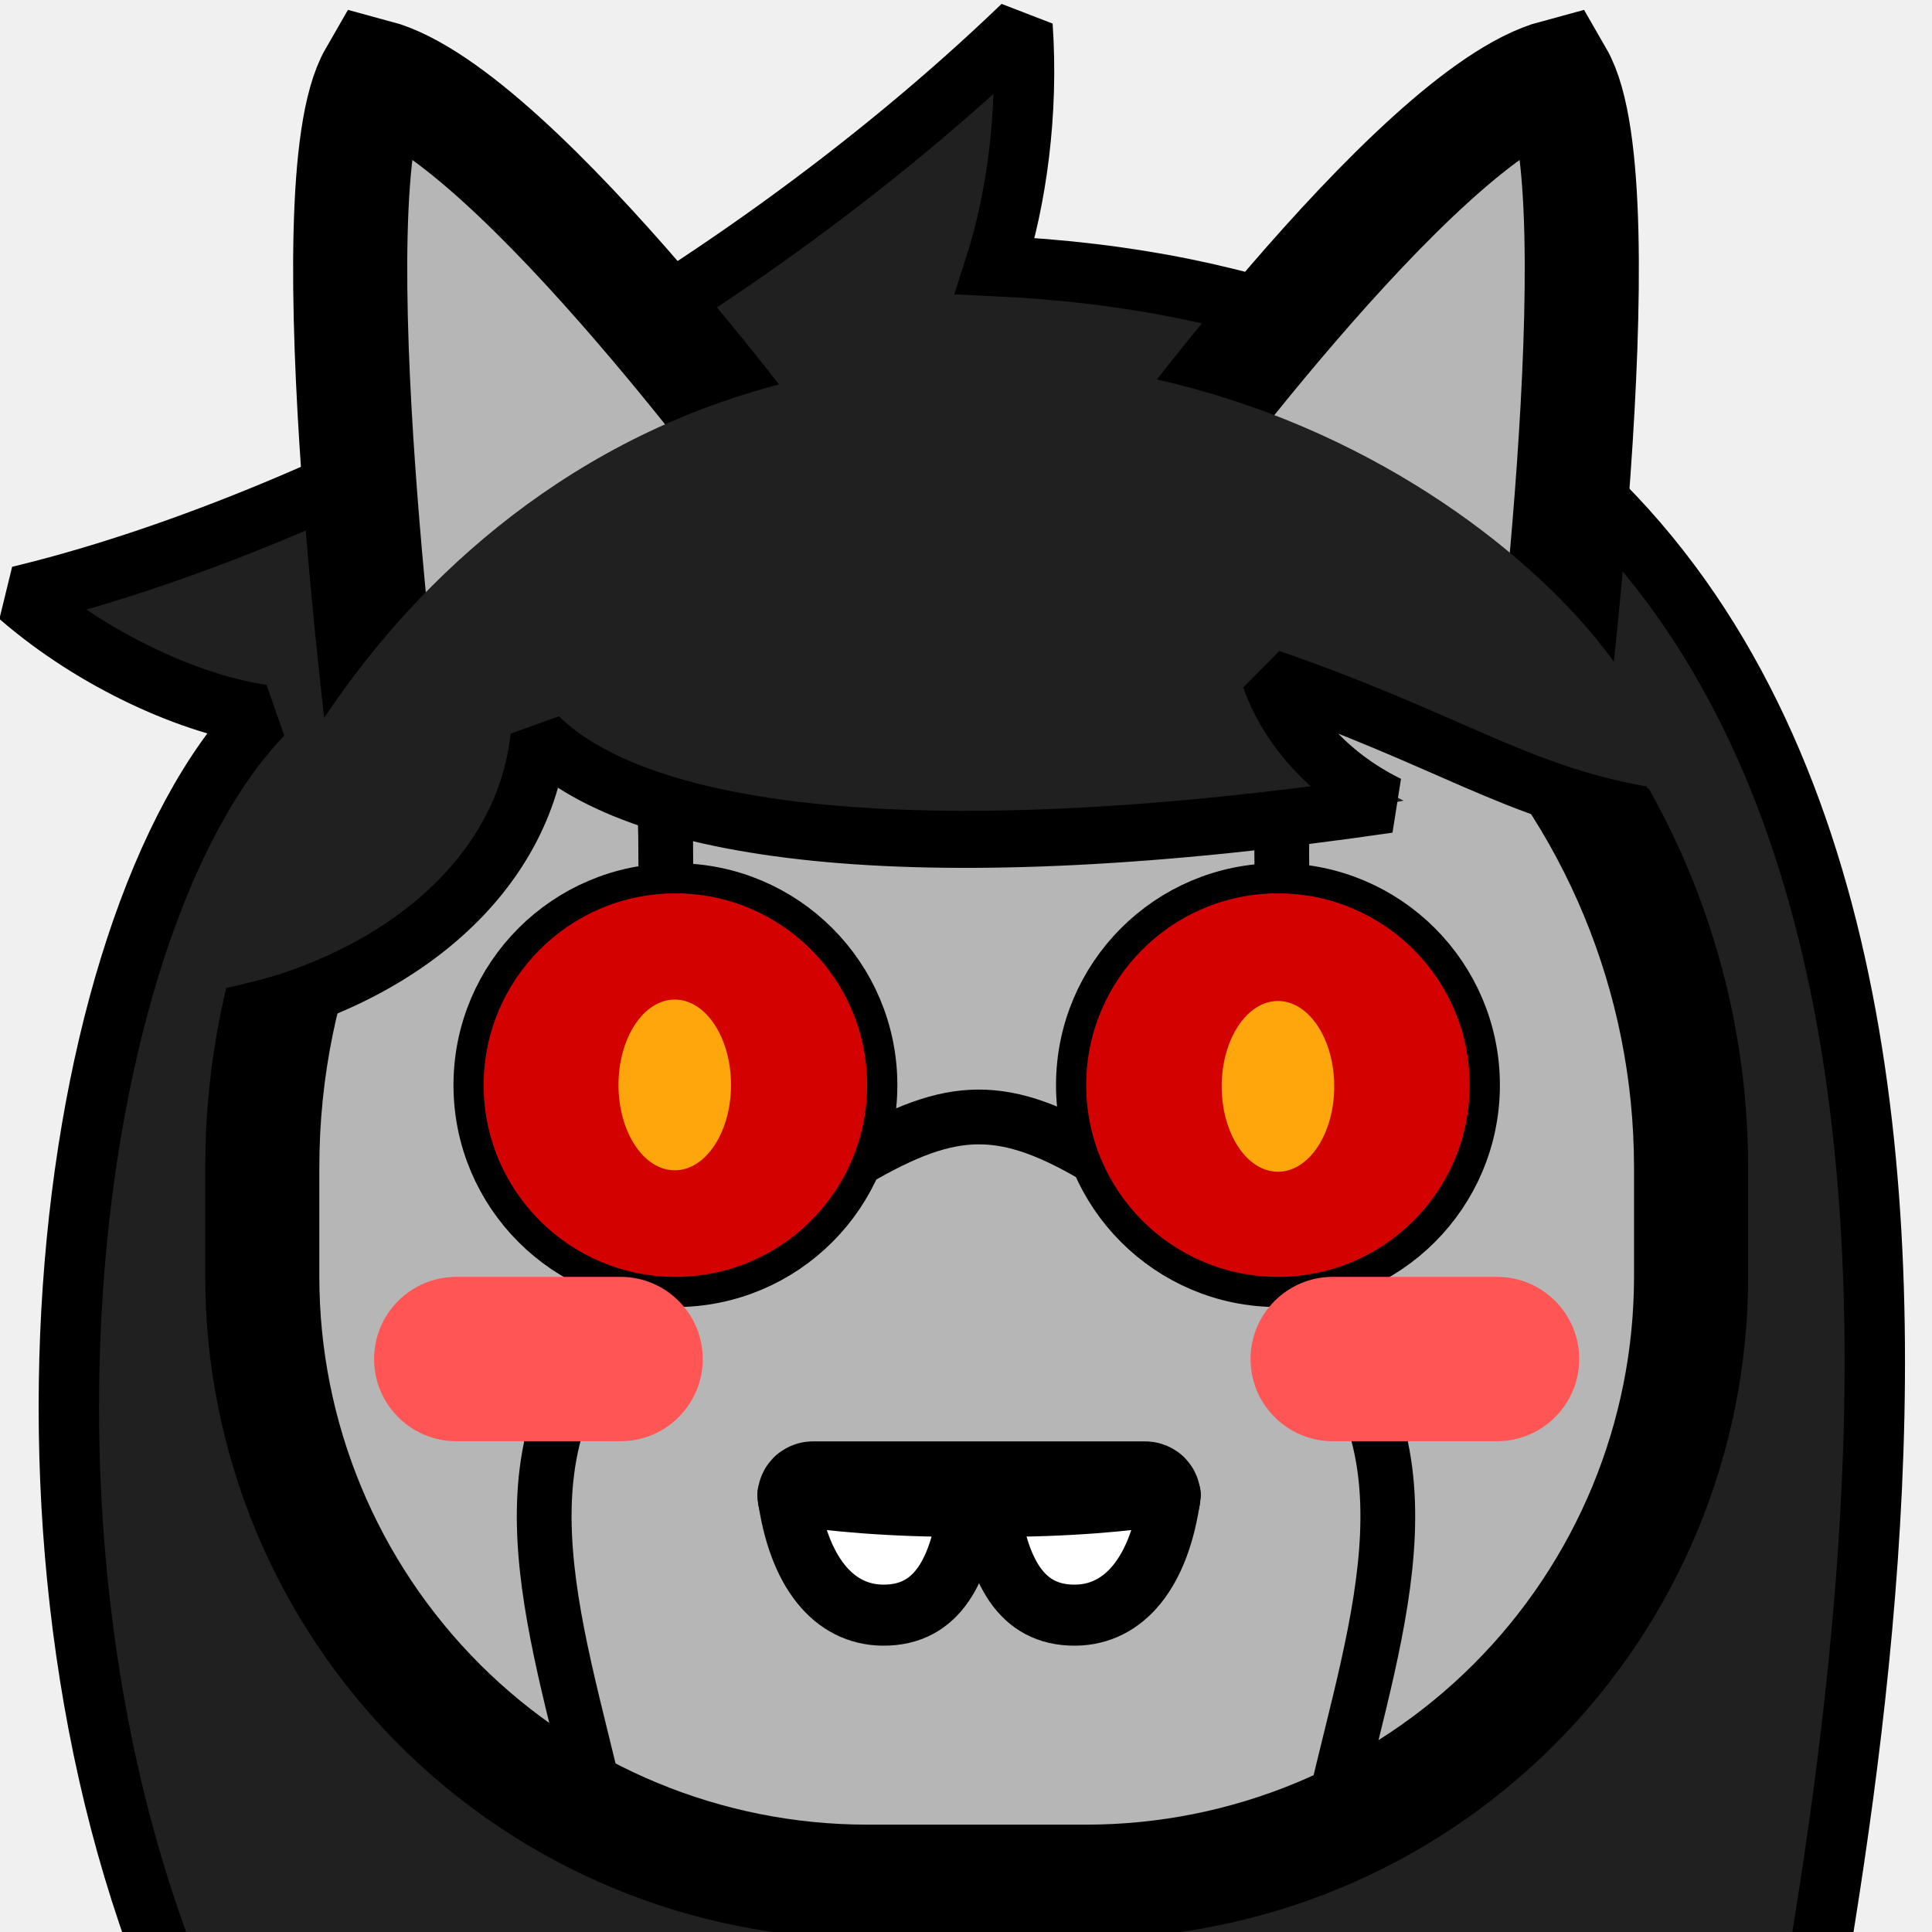
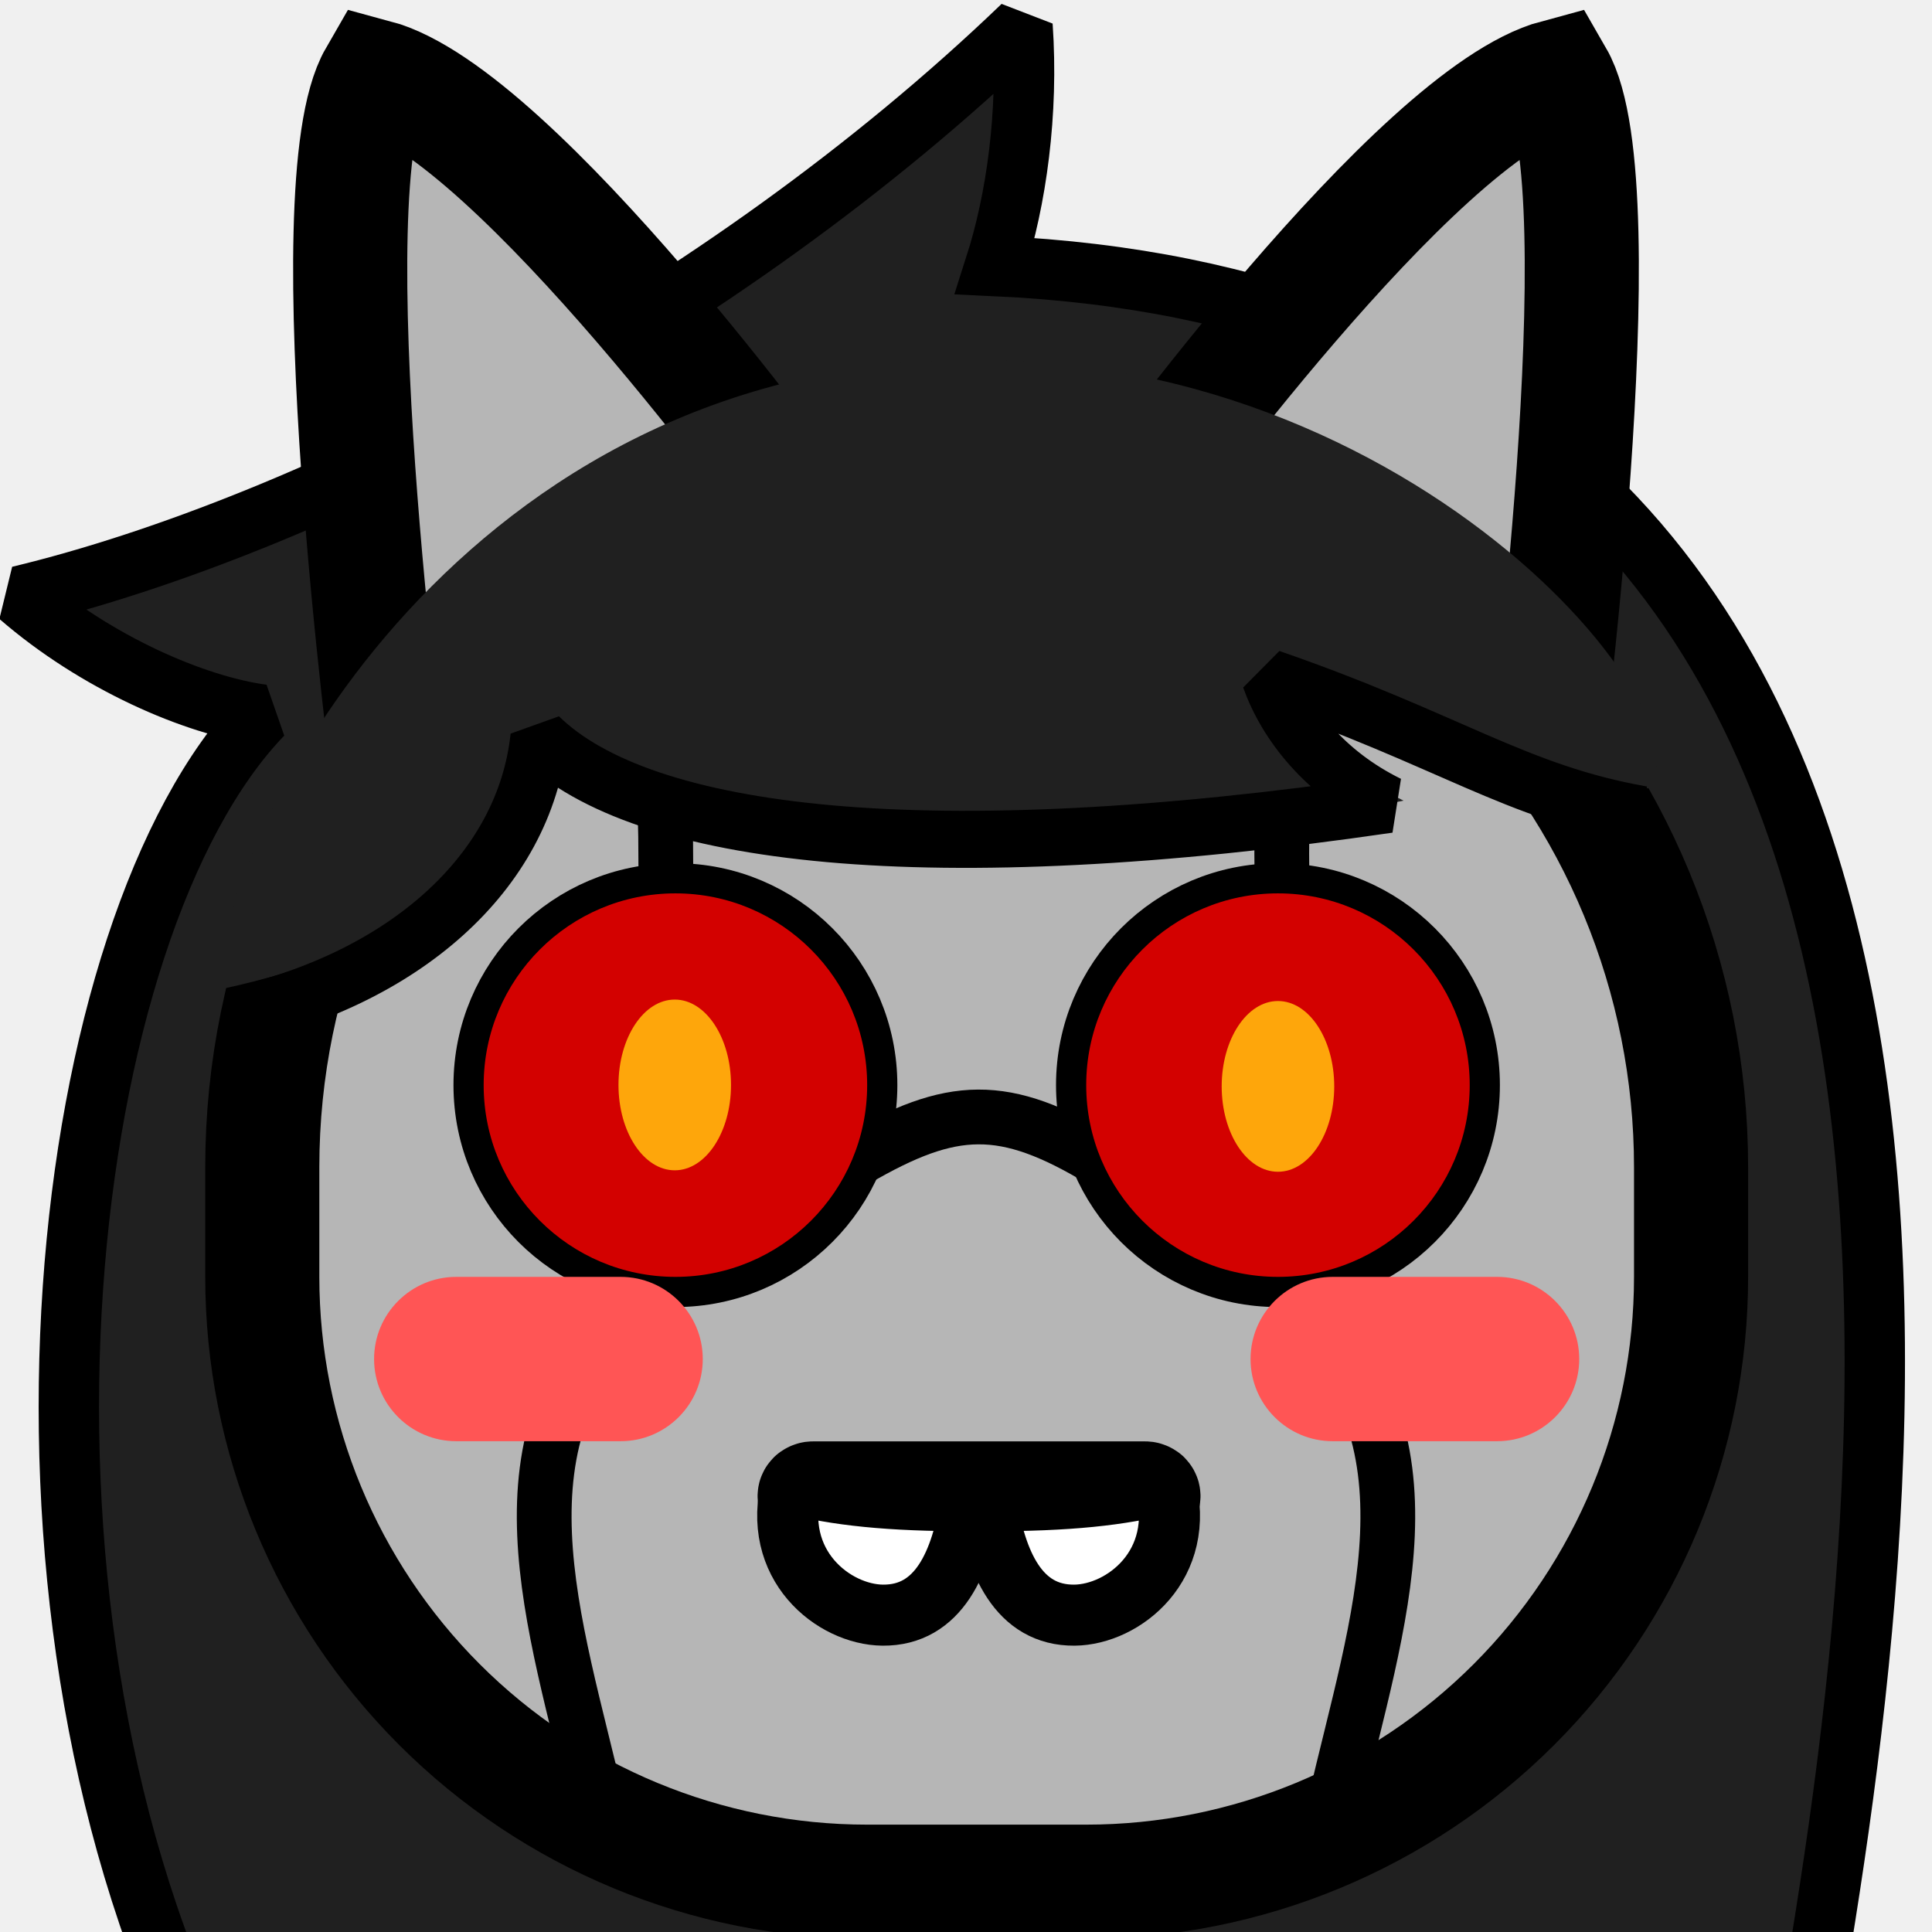
<svg xmlns="http://www.w3.org/2000/svg" width="100%" height="100%" viewBox="0 0 32 32" version="1.1" xml:space="preserve" style="fill-rule:evenodd;clip-rule:evenodd;stroke-linejoin:round;stroke-miterlimit:1.414;" id="svg179">
  <defs id="defs183" />
  <g id="layer5">
    <path style="fill:#202020;fill-opacity:1;stroke:#000000;stroke-width:1;stroke-linecap:butt;stroke-linejoin:miter;stroke-miterlimit:2;stroke-dasharray:none;stroke-opacity:1" d="M 3.359,33.945 C -0.314,26.302 0.964,15.346 4.348,11.837 3.224,11.685 1.588,10.977 0.318,9.874 5.16,8.71 11.932,5.235 16.936,0.425 17.036,1.874 16.835,3.304 16.482,4.406 34.393,5.235 31.395,25.302 29.855,33.991" id="path881" />
    <path style="clip-rule:evenodd;fill:#b6b6b6;fill-opacity:1;fill-rule:evenodd;stroke:#000000;stroke-width:1.89;stroke-linecap:butt;stroke-linejoin:miter;stroke-miterlimit:1.414;stroke-dasharray:none;stroke-opacity:1" d="m 13.222,8.352 c 0,0 -4.667,-6.462 -7.003,-7.088 C 5.159,3.1 6.445,12.917 6.445,12.917 Z" id="path638" />
    <path id="path895" d="m 18.778,8.352 c 0,0 4.667,-6.462 7.003,-7.088 1.06,1.836 -0.227,11.653 -0.227,11.653 z" style="clip-rule:evenodd;fill:#b6b6b6;fill-opacity:1;fill-rule:evenodd;stroke:#000000;stroke-width:1.89;stroke-linecap:butt;stroke-linejoin:miter;stroke-miterlimit:1.414;stroke-dasharray:none;stroke-opacity:1" />
  </g>
  <path style="fill:none;stroke-width:0.907" d="M 1.66,4.817 H 30.694 V 33.851 H 1.66 Z" id="embarrassed" />
  <g id="layer1">
    <g style="clip-rule:evenodd;fill-rule:evenodd;stroke-linejoin:round;stroke-miterlimit:1.414;stroke:#000000;stroke-opacity:1;stroke-width:4.166;stroke-dasharray:none;paint-order:stroke fill markers" id="emoji" transform="matrix(0.9073081,0,0,0.9073081,1.659848,4.817118)">
      <path d="M 28,16 C 28,12.817 26.736,9.765 24.485,7.515 22.235,5.264 19.183,4 16,4 16,4 16,4 16,4 9.373,4 4,9.373 4,16 c 0,0.669 0,1.339 0,2 0,2.652 1.054,5.196 2.929,7.071 C 8.804,26.946 11.348,28 14,28 c 1.322,0 2.678,0 4,0 2.652,0 5.196,-1.054 7.071,-2.929 C 26.946,23.196 28,20.652 28,18 c 0,-0.661 0,-1.331 0,-2 z" style="fill:#b6b6b6;fill-opacity:1;stroke:#000000;stroke-opacity:1;stroke-width:4.166;stroke-miterlimit:1.414;stroke-dasharray:none;paint-order:stroke fill markers" id="path162" />
    </g>
    <path style="fill:none;stroke:#000000;stroke-width:0.907px;stroke-linecap:butt;stroke-linejoin:miter;stroke-opacity:1" d="m 18.247,19.221 c -1.62,-0.979 -2.479,-0.938 -4.069,-0.014" id="path529" />
    <path style="fill:none;stroke:#000000;stroke-width:0.907px;stroke-linecap:butt;stroke-linejoin:miter;stroke-opacity:1" d="M 11.024,14.86 C 11.109,9.161 9.862,9.218 9.862,9.218" id="path531" />
    <path style="clip-rule:evenodd;fill:none;fill-rule:evenodd;stroke:#000000;stroke-width:0.907px;stroke-linecap:butt;stroke-linejoin:miter;stroke-miterlimit:1.414;stroke-opacity:1" d="M 21.234,14.655 C 21.149,8.956 22.397,9.013 22.397,9.013" id="path531-7" />
  </g>
  <g id="layer4">
    <path id="path892" style="fill:#202020;fill-opacity:1;stroke:none;stroke-width:1px;stroke-linecap:butt;stroke-linejoin:miter;stroke-opacity:1" d="m 27.297,13.058 c -2.092,-0.368 -3.293,-0.805 -6.26,-1.83 0.598,0.747 1.156,1.514 2.21,2.033 C 15.5,14.892 10.632,13.877 8.927,12.201 8.687,14.464 6.521,15.763 3.69,16.377 3.415,14.464 6.93,6.749 14.938,6.014 22.946,5.279 28.438,11.8 27.297,13.058 Z" />
    <path id="path887" style="fill:none;stroke:#000000;stroke-width:0.945;stroke-linecap:butt;stroke-linejoin:miter;stroke-miterlimit:1.414;stroke-dasharray:none;stroke-opacity:1" d="m 3.842,16.84 c 2.83,-0.615 4.845,-2.376 5.085,-4.639 1.705,1.676 6.432,2.237 14.069,1.123 -1.054,-0.519 -1.689,-1.333 -1.96,-2.095 2.967,1.025 4.069,1.895 6.161,2.263" />
  </g>
  <g id="layer3">
    <path style="clip-rule:evenodd;fill:none;fill-rule:evenodd;stroke:#000000;stroke-width:0.907px;stroke-linecap:butt;stroke-linejoin:miter;stroke-miterlimit:1.414;stroke-opacity:1" d="M 10.6,21.555 C 8.015,23.733 9.208,26.897 9.891,29.891" id="path512-7" />
    <path id="path897" d="m 21.4,21.555 c 2.585,2.177 1.392,5.342 0.709,8.336" style="clip-rule:evenodd;fill:none;fill-rule:evenodd;stroke:#000000;stroke-width:0.907px;stroke-linecap:butt;stroke-linejoin:miter;stroke-miterlimit:1.414;stroke-opacity:1" />
  </g>
  <g id="layer2">
    <circle cx="11.187" cy="17.973" style="clip-rule:evenodd;fill:#d30100;fill-opacity:1;fill-rule:evenodd;stroke-width:1;stroke-linejoin:round;stroke-miterlimit:1.414;stroke:#000000;stroke-opacity:1;stroke-dasharray:none;paint-order:stroke fill markers" id="circle164" r="3.176" />
    <ellipse cx="11.176" cy="-17.97" id="circle166" style="clip-rule:evenodd;fill:#fea60b;fill-opacity:1;fill-rule:evenodd;stroke-width:0.765;stroke-linejoin:round;stroke-miterlimit:1.414" rx="0.932" ry="1.414" transform="scale(1,-1)" />
    <circle cx="21.167" cy="17.973" style="clip-rule:evenodd;fill:#d30100;fill-opacity:1;fill-rule:evenodd;stroke-width:1;stroke-linejoin:round;stroke-miterlimit:1.414;stroke:#000000;stroke-opacity:1;stroke-dasharray:none;paint-order:stroke fill markers" id="circle168" r="3.176" />
    <path style="clip-rule:evenodd;fill-rule:evenodd;stroke-width:0.911;stroke-linejoin:round;stroke-miterlimit:1.414" d="m 19.011,23.875 0.045,0.004 0.043,0.004 0.044,0.008 0.043,0.009 0.043,0.012 0.042,0.014 0.041,0.015 0.04,0.017 0.04,0.02 0.039,0.021 0.038,0.024 0.037,0.024 0.035,0.026 0.034,0.028 0.033,0.03 0.03,0.032 0.029,0.033 0.028,0.034 0.026,0.035 0.024,0.036 0.023,0.038 0.02,0.039 0.019,0.04 0.017,0.04 0.015,0.042 0.013,0.042 0.01,0.043 0.009,0.043 0.006,0.043 0.004,0.044 0.003,0.043 v 0.043 l -0.003,0.043 -0.004,0.044 -0.006,0.043 -0.009,0.043 -0.01,0.043 -0.013,0.042 -0.015,0.042 -0.017,0.04 -0.019,0.04 -0.02,0.039 -0.023,0.038 -0.024,0.036 -0.026,0.035 -0.028,0.034 -0.029,0.033 -0.03,0.032 -0.033,0.03 -0.034,0.028 -0.035,0.026 -0.037,0.024 -0.038,0.024 -0.039,0.021 -0.04,0.02 -0.04,0.017 -0.041,0.015 -0.042,0.014 -0.043,0.012 -0.043,0.009 -0.044,0.008 -0.043,0.004 -0.045,0.004 -0.044,9.04e-4 h -5.502 l -0.044,-9.04e-4 -0.045,-0.004 -0.043,-0.004 -0.044,-0.008 -0.043,-0.009 -0.043,-0.012 -0.042,-0.014 -0.041,-0.015 -0.04,-0.017 -0.04,-0.02 -0.039,-0.021 -0.038,-0.024 -0.037,-0.024 -0.035,-0.026 -0.034,-0.028 -0.033,-0.03 -0.03,-0.032 -0.029,-0.033 -0.028,-0.034 -0.026,-0.035 -0.024,-0.036 -0.023,-0.038 -0.02,-0.039 -0.019,-0.04 -0.017,-0.04 -0.015,-0.042 -0.013,-0.042 -0.01,-0.043 -0.009,-0.043 -0.006,-0.043 -0.004,-0.044 -0.003,-0.043 v -0.043 l 0.003,-0.043 0.004,-0.044 0.006,-0.043 0.009,-0.043 0.01,-0.043 0.013,-0.042 0.015,-0.042 0.017,-0.04 0.019,-0.04 0.02,-0.039 0.023,-0.038 0.024,-0.036 0.026,-0.035 0.028,-0.034 0.029,-0.033 0.03,-0.032 0.033,-0.03 0.034,-0.028 0.035,-0.026 0.037,-0.024 0.038,-0.024 0.039,-0.021 0.04,-0.02 0.04,-0.017 0.041,-0.015 0.042,-0.014 0.043,-0.012 0.043,-0.009 0.044,-0.008 0.043,-0.004 0.045,-0.004 0.044,-9.07e-4 h 5.502 z" id="path172" />
    <path d="m 26.157,22.51 c 0,-0.751 -0.61,-1.361 -1.361,-1.361 -0.831,0 -1.891,0 -2.722,0 -0.751,0 -1.361,0.61 -1.361,1.361 0,0.751 0.61,1.361 1.361,1.361 0.831,0 1.891,0 2.722,0 0.751,0 1.361,-0.61 1.361,-1.361 0,0 0,0 0,0 z" style="clip-rule:evenodd;fill:#ff5555;fill-opacity:1;fill-rule:evenodd;stroke-width:0.907;stroke-linejoin:round;stroke-miterlimit:1.414" id="path174" />
    <path d="m 11.64,22.51 c 0,-0.751 -0.61,-1.361 -1.361,-1.361 -0.831,0 -1.891,0 -2.722,0 -0.751,0 -1.361,0.61 -1.361,1.361 0,0.751 0.61,1.361 1.361,1.361 0.831,0 1.891,0 2.722,0 0.751,0 1.361,-0.61 1.361,-1.361 0,0 0,0 0,0 z" style="clip-rule:evenodd;fill:#ff5555;fill-opacity:1;fill-rule:evenodd;stroke-width:0.907;stroke-linejoin:round;stroke-miterlimit:1.414" id="path176" />
    <ellipse cx="21.167" cy="-17.994" id="circle166-3" style="clip-rule:evenodd;fill:#fea60b;fill-opacity:1;fill-rule:evenodd;stroke-width:0.765;stroke-linejoin:round;stroke-miterlimit:1.414" rx="0.932" ry="1.414" transform="scale(1,-1)" />
-     <path style="clip-rule:evenodd;fill:#ffffff;fill-rule:evenodd;stroke:#000000;stroke-width:1.011px;stroke-linecap:round;stroke-linejoin:round;stroke-miterlimit:1.414;stroke-opacity:1" d="m 16.051,24.951 c -0.154,1.027 -0.504,1.81 -1.43,1.801 -0.809,-0.008 -1.4,-0.709 -1.572,-1.997 0.741,0.101 1.626,0.199 3.002,0.196 z" id="path224" />
-     <path id="path903" d="m 16.382,24.951 c 0.154,1.027 0.504,1.81 1.43,1.801 0.809,-0.008 1.4,-0.709 1.572,-1.997 -0.741,0.101 -1.626,0.199 -3.002,0.196 z" style="clip-rule:evenodd;fill:#ffffff;fill-rule:evenodd;stroke:#000000;stroke-width:1.011px;stroke-linecap:round;stroke-linejoin:round;stroke-miterlimit:1.414;stroke-opacity:1" />
+     <path style="clip-rule:evenodd;fill:#ffffff;fill-rule:evenodd;stroke:#000000;stroke-width:1.011px;stroke-linecap:round;stroke-linejoin:round;stroke-miterlimit:1.414;stroke-opacity:1" d="m 16.082,24.857 c -0.154,1.027 -0.535,1.903 -1.461,1.895 -0.809,-0.008 -1.861,-0.827 -1.502,-2.177 0.734,0.187 1.587,0.285 2.963,0.282 z" id="path224" />
+     <path id="path905" d="m 16.335,24.857 c 0.154,1.027 0.535,1.903 1.461,1.895 0.809,-0.008 1.861,-0.827 1.502,-2.177 -0.734,0.187 -1.587,0.285 -2.963,0.282 z" style="clip-rule:evenodd;fill:#ffffff;fill-rule:evenodd;stroke:#000000;stroke-width:1.011px;stroke-linecap:round;stroke-linejoin:round;stroke-miterlimit:1.414;stroke-opacity:1" />
  </g>
</svg>
